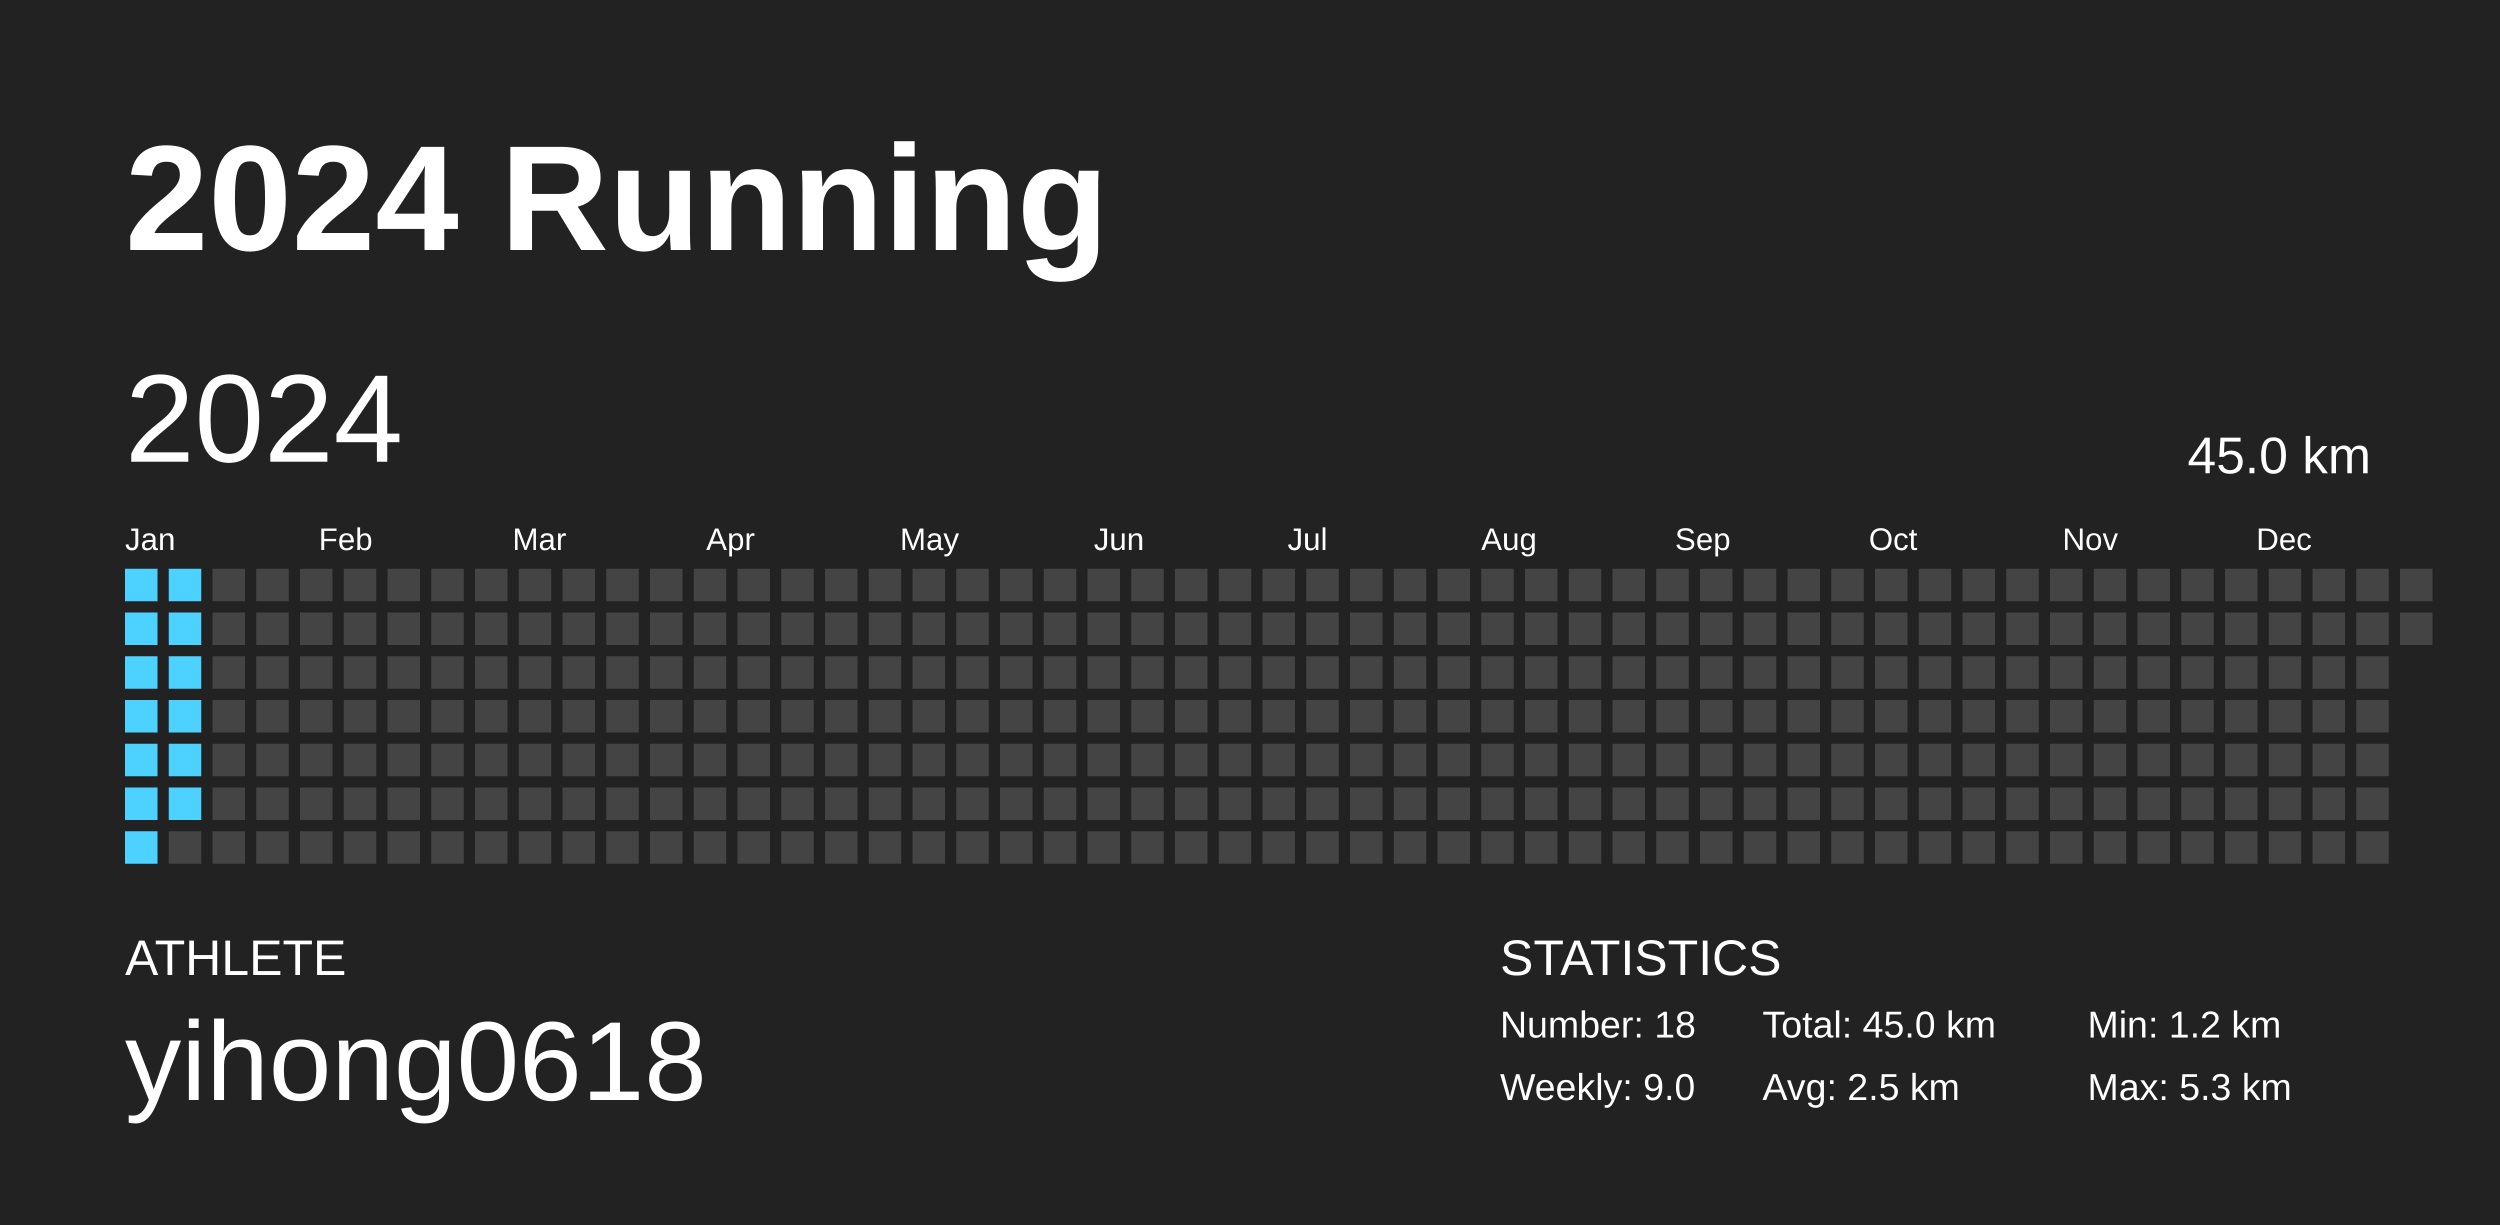
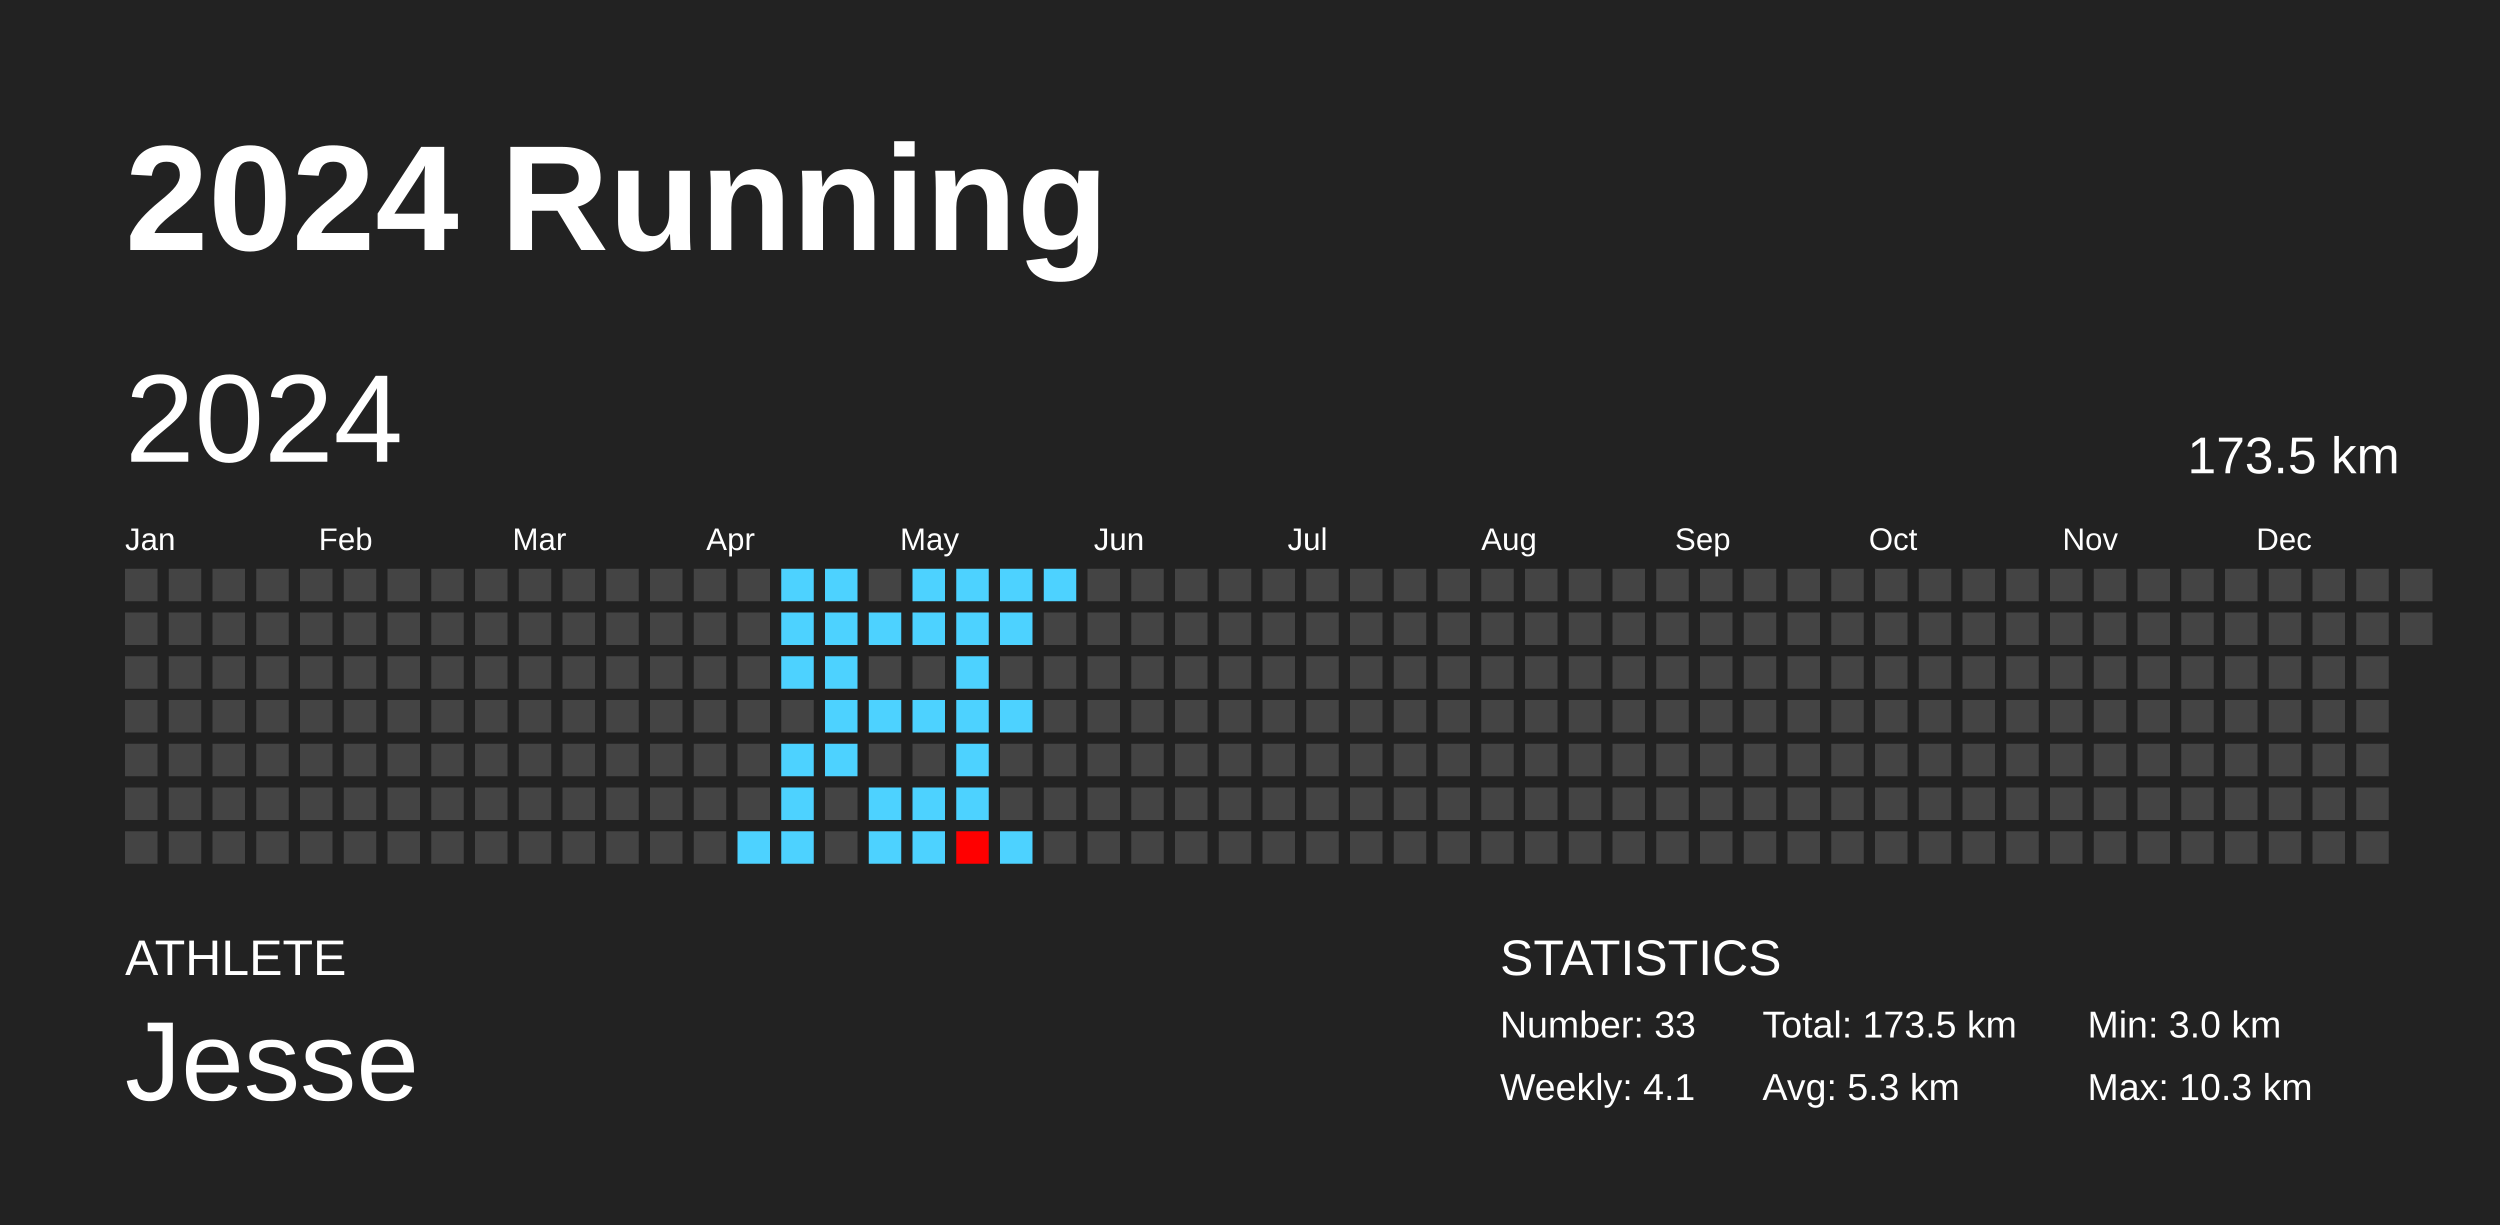
<svg xmlns="http://www.w3.org/2000/svg" baseProfile="full" height="98mm" version="1.1" viewBox="0,0,200,98" width="200mm">
  <defs />
  <rect fill="#222222" height="98" width="200" x="0" y="0" />
  <text fill="#FFFFFF" style="font-size:12px; font-family:Arial; font-weight:bold;" x="10" y="20">2024 Running</text>
  <text fill="#FFFFFF" style="font-size:4px; font-family:Arial" x="10" y="78">ATHLETE</text>
-   <text fill="#FFFFFF" style="font-size:9px; font-family:Arial" x="10" y="88">yihong0618</text>
+   <text fill="#FFFFFF" style="font-size:9px; font-family:Arial" x="10" y="88">Jesse</text>
  <text fill="#FFFFFF" style="font-size:4px; font-family:Arial" x="120" y="78">STATISTICS</text>
-   <text fill="#FFFFFF" style="font-size:3px; font-family:Arial" x="120" y="83">Number: 18</text>
-   <text fill="#FFFFFF" style="font-size:3px; font-family:Arial" x="120" y="88">Weekly: 9.0</text>
-   <text fill="#FFFFFF" style="font-size:3px; font-family:Arial" x="141" y="83">Total: 45.0 km</text>
-   <text fill="#FFFFFF" style="font-size:3px; font-family:Arial" x="141" y="88">Avg: 2.5 km</text>
-   <text fill="#FFFFFF" style="font-size:3px; font-family:Arial" x="167" y="83">Min: 1.2 km</text>
-   <text fill="#FFFFFF" style="font-size:3px; font-family:Arial" x="167" y="88">Max: 5.3 km</text>
+   <text fill="#FFFFFF" style="font-size:3px; font-family:Arial" x="120" y="83">Number: 33</text>
+   <text fill="#FFFFFF" style="font-size:3px; font-family:Arial" x="120" y="88">Weekly: 4.1</text>
+   <text fill="#FFFFFF" style="font-size:3px; font-family:Arial" x="141" y="83">Total: 173.5 km</text>
+   <text fill="#FFFFFF" style="font-size:3px; font-family:Arial" x="141" y="88">Avg: 5.3 km</text>
+   <text fill="#FFFFFF" style="font-size:3px; font-family:Arial" x="167" y="83">Min: 3.0 km</text>
+   <text fill="#FFFFFF" style="font-size:3px; font-family:Arial" x="167" y="88">Max: 10.3 km</text>
  <text dominant-baseline="hanging" fill="#FFFFFF" style="font-size:10.0px; font-family:Arial;" x="10" y="30">2024</text>
-   <text dominant-baseline="hanging" fill="#FFFFFF" style="font-size:4.125px; font-family:Arial;" x="175" y="35">45.0 km</text>
+   <text dominant-baseline="hanging" fill="#FFFFFF" style="font-size:4.125px; font-family:Arial;" x="175" y="35">173.5 km</text>
  <text fill="#FFFFFF" style="font-size:2.5px; font-family:Arial" x="10.0" y="44">Jan</text>
  <text fill="#FFFFFF" style="font-size:2.5px; font-family:Arial" x="25.5" y="44">Feb</text>
  <text fill="#FFFFFF" style="font-size:2.5px; font-family:Arial" x="41.0" y="44">Mar</text>
  <text fill="#FFFFFF" style="font-size:2.5px; font-family:Arial" x="56.5" y="44">Apr</text>
  <text fill="#FFFFFF" style="font-size:2.5px; font-family:Arial" x="72.0" y="44">May</text>
  <text fill="#FFFFFF" style="font-size:2.5px; font-family:Arial" x="87.5" y="44">Jun</text>
  <text fill="#FFFFFF" style="font-size:2.5px; font-family:Arial" x="103.0" y="44">Jul</text>
  <text fill="#FFFFFF" style="font-size:2.5px; font-family:Arial" x="118.5" y="44">Aug</text>
  <text fill="#FFFFFF" style="font-size:2.5px; font-family:Arial" x="134.0" y="44">Sep</text>
  <text fill="#FFFFFF" style="font-size:2.5px; font-family:Arial" x="149.5" y="44">Oct</text>
  <text fill="#FFFFFF" style="font-size:2.5px; font-family:Arial" x="165.0" y="44">Nov</text>
  <text fill="#FFFFFF" style="font-size:2.5px; font-family:Arial" x="180.5" y="44">Dec</text>
-   <rect fill="#4dd2ff" height="2.6" width="2.6" x="10.0" y="45.5" />
-   <rect fill="#4dd2ff" height="2.6" width="2.6" x="10.0" y="49.0" />
-   <rect fill="#4dd2ff" height="2.6" width="2.6" x="10.0" y="52.5" />
-   <rect fill="#4dd2ff" height="2.6" width="2.6" x="10.0" y="56.0" />
-   <rect fill="#4dd2ff" height="2.6" width="2.6" x="10.0" y="59.5" />
-   <rect fill="#4dd2ff" height="2.6" width="2.6" x="10.0" y="63.0" />
-   <rect fill="#4dd2ff" height="2.6" width="2.6" x="10.0" y="66.5" />
-   <rect fill="#4dd2ff" height="2.6" width="2.6" x="13.5" y="45.5" />
-   <rect fill="#4dd2ff" height="2.6" width="2.6" x="13.5" y="49.0" />
-   <rect fill="#4dd2ff" height="2.6" width="2.6" x="13.5" y="52.5" />
-   <rect fill="#4dd2ff" height="2.6" width="2.6" x="13.5" y="56.0" />
-   <rect fill="#4dd2ff" height="2.6" width="2.6" x="13.5" y="59.5" />
-   <rect fill="#4dd2ff" height="2.6" width="2.6" x="13.5" y="63.0" />
+   <rect fill="#444444" height="2.6" width="2.6" x="10.0" y="45.5" />
+   <rect fill="#444444" height="2.6" width="2.6" x="10.0" y="49.0" />
+   <rect fill="#444444" height="2.6" width="2.6" x="10.0" y="52.5" />
+   <rect fill="#444444" height="2.6" width="2.6" x="10.0" y="56.0" />
+   <rect fill="#444444" height="2.6" width="2.6" x="10.0" y="59.5" />
+   <rect fill="#444444" height="2.6" width="2.6" x="10.0" y="63.0" />
+   <rect fill="#444444" height="2.6" width="2.6" x="10.0" y="66.5" />
+   <rect fill="#444444" height="2.6" width="2.6" x="13.5" y="45.5" />
+   <rect fill="#444444" height="2.6" width="2.6" x="13.5" y="49.0" />
+   <rect fill="#444444" height="2.6" width="2.6" x="13.5" y="52.5" />
+   <rect fill="#444444" height="2.6" width="2.6" x="13.5" y="56.0" />
+   <rect fill="#444444" height="2.6" width="2.6" x="13.5" y="59.5" />
+   <rect fill="#444444" height="2.6" width="2.6" x="13.5" y="63.0" />
  <rect fill="#444444" height="2.6" width="2.6" x="13.5" y="66.5" />
  <rect fill="#444444" height="2.6" width="2.6" x="17.0" y="45.5" />
  <rect fill="#444444" height="2.6" width="2.6" x="17.0" y="49.0" />
  <rect fill="#444444" height="2.6" width="2.6" x="17.0" y="52.5" />
  <rect fill="#444444" height="2.6" width="2.6" x="17.0" y="56.0" />
  <rect fill="#444444" height="2.6" width="2.6" x="17.0" y="59.5" />
  <rect fill="#444444" height="2.6" width="2.6" x="17.0" y="63.0" />
  <rect fill="#444444" height="2.6" width="2.6" x="17.0" y="66.5" />
  <rect fill="#444444" height="2.6" width="2.6" x="20.5" y="45.5" />
  <rect fill="#444444" height="2.6" width="2.6" x="20.5" y="49.0" />
  <rect fill="#444444" height="2.6" width="2.6" x="20.5" y="52.5" />
  <rect fill="#444444" height="2.6" width="2.6" x="20.5" y="56.0" />
  <rect fill="#444444" height="2.6" width="2.6" x="20.5" y="59.5" />
  <rect fill="#444444" height="2.6" width="2.6" x="20.5" y="63.0" />
  <rect fill="#444444" height="2.6" width="2.6" x="20.5" y="66.5" />
  <rect fill="#444444" height="2.6" width="2.6" x="24.0" y="45.5" />
  <rect fill="#444444" height="2.6" width="2.6" x="24.0" y="49.0" />
  <rect fill="#444444" height="2.6" width="2.6" x="24.0" y="52.5" />
  <rect fill="#444444" height="2.6" width="2.6" x="24.0" y="56.0" />
  <rect fill="#444444" height="2.6" width="2.6" x="24.0" y="59.5" />
  <rect fill="#444444" height="2.6" width="2.6" x="24.0" y="63.0" />
  <rect fill="#444444" height="2.6" width="2.6" x="24.0" y="66.5" />
  <rect fill="#444444" height="2.6" width="2.6" x="27.5" y="45.5" />
  <rect fill="#444444" height="2.6" width="2.6" x="27.5" y="49.0" />
  <rect fill="#444444" height="2.6" width="2.6" x="27.5" y="52.5" />
  <rect fill="#444444" height="2.6" width="2.6" x="27.5" y="56.0" />
  <rect fill="#444444" height="2.6" width="2.6" x="27.5" y="59.5" />
  <rect fill="#444444" height="2.6" width="2.6" x="27.5" y="63.0" />
  <rect fill="#444444" height="2.6" width="2.6" x="27.5" y="66.5" />
  <rect fill="#444444" height="2.6" width="2.6" x="31.0" y="45.5" />
  <rect fill="#444444" height="2.6" width="2.6" x="31.0" y="49.0" />
  <rect fill="#444444" height="2.6" width="2.6" x="31.0" y="52.5" />
  <rect fill="#444444" height="2.6" width="2.6" x="31.0" y="56.0" />
  <rect fill="#444444" height="2.6" width="2.6" x="31.0" y="59.5" />
  <rect fill="#444444" height="2.6" width="2.6" x="31.0" y="63.0" />
  <rect fill="#444444" height="2.6" width="2.6" x="31.0" y="66.5" />
  <rect fill="#444444" height="2.6" width="2.6" x="34.5" y="45.5" />
  <rect fill="#444444" height="2.6" width="2.6" x="34.5" y="49.0" />
  <rect fill="#444444" height="2.6" width="2.6" x="34.5" y="52.5" />
  <rect fill="#444444" height="2.6" width="2.6" x="34.5" y="56.0" />
  <rect fill="#444444" height="2.6" width="2.6" x="34.5" y="59.5" />
  <rect fill="#444444" height="2.6" width="2.6" x="34.5" y="63.0" />
  <rect fill="#444444" height="2.6" width="2.6" x="34.5" y="66.5" />
  <rect fill="#444444" height="2.6" width="2.6" x="38.0" y="45.5" />
  <rect fill="#444444" height="2.6" width="2.6" x="38.0" y="49.0" />
  <rect fill="#444444" height="2.6" width="2.6" x="38.0" y="52.5" />
  <rect fill="#444444" height="2.6" width="2.6" x="38.0" y="56.0" />
  <rect fill="#444444" height="2.6" width="2.6" x="38.0" y="59.5" />
  <rect fill="#444444" height="2.6" width="2.6" x="38.0" y="63.0" />
  <rect fill="#444444" height="2.6" width="2.6" x="38.0" y="66.5" />
  <rect fill="#444444" height="2.6" width="2.6" x="41.5" y="45.5" />
  <rect fill="#444444" height="2.6" width="2.6" x="41.5" y="49.0" />
  <rect fill="#444444" height="2.6" width="2.6" x="41.5" y="52.5" />
  <rect fill="#444444" height="2.6" width="2.6" x="41.5" y="56.0" />
  <rect fill="#444444" height="2.6" width="2.6" x="41.5" y="59.5" />
  <rect fill="#444444" height="2.6" width="2.6" x="41.5" y="63.0" />
  <rect fill="#444444" height="2.6" width="2.6" x="41.5" y="66.5" />
  <rect fill="#444444" height="2.6" width="2.6" x="45.0" y="45.5" />
  <rect fill="#444444" height="2.6" width="2.6" x="45.0" y="49.0" />
  <rect fill="#444444" height="2.6" width="2.6" x="45.0" y="52.5" />
  <rect fill="#444444" height="2.6" width="2.6" x="45.0" y="56.0" />
  <rect fill="#444444" height="2.6" width="2.6" x="45.0" y="59.5" />
  <rect fill="#444444" height="2.6" width="2.6" x="45.0" y="63.0" />
  <rect fill="#444444" height="2.6" width="2.6" x="45.0" y="66.5" />
  <rect fill="#444444" height="2.6" width="2.6" x="48.5" y="45.5" />
  <rect fill="#444444" height="2.6" width="2.6" x="48.5" y="49.0" />
  <rect fill="#444444" height="2.6" width="2.6" x="48.5" y="52.5" />
  <rect fill="#444444" height="2.6" width="2.6" x="48.5" y="56.0" />
  <rect fill="#444444" height="2.6" width="2.6" x="48.5" y="59.5" />
  <rect fill="#444444" height="2.6" width="2.6" x="48.5" y="63.0" />
  <rect fill="#444444" height="2.6" width="2.6" x="48.5" y="66.5" />
  <rect fill="#444444" height="2.6" width="2.6" x="52.0" y="45.5" />
  <rect fill="#444444" height="2.6" width="2.6" x="52.0" y="49.0" />
  <rect fill="#444444" height="2.6" width="2.6" x="52.0" y="52.5" />
  <rect fill="#444444" height="2.6" width="2.6" x="52.0" y="56.0" />
  <rect fill="#444444" height="2.6" width="2.6" x="52.0" y="59.5" />
  <rect fill="#444444" height="2.6" width="2.6" x="52.0" y="63.0" />
  <rect fill="#444444" height="2.6" width="2.6" x="52.0" y="66.5" />
  <rect fill="#444444" height="2.6" width="2.6" x="55.5" y="45.5" />
  <rect fill="#444444" height="2.6" width="2.6" x="55.5" y="49.0" />
  <rect fill="#444444" height="2.6" width="2.6" x="55.5" y="52.5" />
  <rect fill="#444444" height="2.6" width="2.6" x="55.5" y="56.0" />
  <rect fill="#444444" height="2.6" width="2.6" x="55.5" y="59.5" />
  <rect fill="#444444" height="2.6" width="2.6" x="55.5" y="63.0" />
  <rect fill="#444444" height="2.6" width="2.6" x="55.5" y="66.5" />
  <rect fill="#444444" height="2.6" width="2.6" x="59.0" y="45.5" />
  <rect fill="#444444" height="2.6" width="2.6" x="59.0" y="49.0" />
  <rect fill="#444444" height="2.6" width="2.6" x="59.0" y="52.5" />
  <rect fill="#444444" height="2.6" width="2.6" x="59.0" y="56.0" />
  <rect fill="#444444" height="2.6" width="2.6" x="59.0" y="59.5" />
  <rect fill="#444444" height="2.6" width="2.6" x="59.0" y="63.0" />
-   <rect fill="#444444" height="2.6" width="2.6" x="59.0" y="66.5" />
-   <rect fill="#444444" height="2.6" width="2.6" x="62.5" y="45.5" />
-   <rect fill="#444444" height="2.6" width="2.6" x="62.5" y="49.0" />
-   <rect fill="#444444" height="2.6" width="2.6" x="62.5" y="52.5" />
+   <rect fill="#4dd2ff" height="2.6" width="2.6" x="59.0" y="66.5" />
+   <rect fill="#4dd2ff" height="2.6" width="2.6" x="62.5" y="45.5" />
+   <rect fill="#4dd2ff" height="2.6" width="2.6" x="62.5" y="49.0" />
+   <rect fill="#4dd2ff" height="2.6" width="2.6" x="62.5" y="52.5" />
  <rect fill="#444444" height="2.6" width="2.6" x="62.5" y="56.0" />
-   <rect fill="#444444" height="2.6" width="2.6" x="62.5" y="59.5" />
-   <rect fill="#444444" height="2.6" width="2.6" x="62.5" y="63.0" />
-   <rect fill="#444444" height="2.6" width="2.6" x="62.5" y="66.5" />
-   <rect fill="#444444" height="2.6" width="2.6" x="66.0" y="45.5" />
-   <rect fill="#444444" height="2.6" width="2.6" x="66.0" y="49.0" />
-   <rect fill="#444444" height="2.6" width="2.6" x="66.0" y="52.5" />
-   <rect fill="#444444" height="2.6" width="2.6" x="66.0" y="56.0" />
-   <rect fill="#444444" height="2.6" width="2.6" x="66.0" y="59.5" />
+   <rect fill="#4dd2ff" height="2.6" width="2.6" x="62.5" y="59.5" />
+   <rect fill="#4dd2ff" height="2.6" width="2.6" x="62.5" y="63.0" />
+   <rect fill="#4dd2ff" height="2.6" width="2.6" x="62.5" y="66.5" />
+   <rect fill="#4dd2ff" height="2.6" width="2.6" x="66.0" y="45.5" />
+   <rect fill="#4dd2ff" height="2.6" width="2.6" x="66.0" y="49.0" />
+   <rect fill="#4dd2ff" height="2.6" width="2.6" x="66.0" y="52.5" />
+   <rect fill="#4dd2ff" height="2.6" width="2.6" x="66.0" y="56.0" />
+   <rect fill="#4dd2ff" height="2.6" width="2.6" x="66.0" y="59.5" />
  <rect fill="#444444" height="2.6" width="2.6" x="66.0" y="63.0" />
  <rect fill="#444444" height="2.6" width="2.6" x="66.0" y="66.5" />
  <rect fill="#444444" height="2.6" width="2.6" x="69.5" y="45.5" />
-   <rect fill="#444444" height="2.6" width="2.6" x="69.5" y="49.0" />
+   <rect fill="#4dd2ff" height="2.6" width="2.6" x="69.5" y="49.0" />
  <rect fill="#444444" height="2.6" width="2.6" x="69.5" y="52.5" />
-   <rect fill="#444444" height="2.6" width="2.6" x="69.5" y="56.0" />
+   <rect fill="#4dd2ff" height="2.6" width="2.6" x="69.5" y="56.0" />
  <rect fill="#444444" height="2.6" width="2.6" x="69.5" y="59.5" />
-   <rect fill="#444444" height="2.6" width="2.6" x="69.5" y="63.0" />
-   <rect fill="#444444" height="2.6" width="2.6" x="69.5" y="66.5" />
-   <rect fill="#444444" height="2.6" width="2.6" x="73.0" y="45.5" />
-   <rect fill="#444444" height="2.6" width="2.6" x="73.0" y="49.0" />
+   <rect fill="#4dd2ff" height="2.6" width="2.6" x="69.5" y="63.0" />
+   <rect fill="#4dd2ff" height="2.6" width="2.6" x="69.5" y="66.5" />
+   <rect fill="#4dd2ff" height="2.6" width="2.6" x="73.0" y="45.5" />
+   <rect fill="#4dd2ff" height="2.6" width="2.6" x="73.0" y="49.0" />
  <rect fill="#444444" height="2.6" width="2.6" x="73.0" y="52.5" />
-   <rect fill="#444444" height="2.6" width="2.6" x="73.0" y="56.0" />
+   <rect fill="#4dd2ff" height="2.6" width="2.6" x="73.0" y="56.0" />
  <rect fill="#444444" height="2.6" width="2.6" x="73.0" y="59.5" />
-   <rect fill="#444444" height="2.6" width="2.6" x="73.0" y="63.0" />
-   <rect fill="#444444" height="2.6" width="2.6" x="73.0" y="66.5" />
-   <rect fill="#444444" height="2.6" width="2.6" x="76.5" y="45.5" />
-   <rect fill="#444444" height="2.6" width="2.6" x="76.5" y="49.0" />
-   <rect fill="#444444" height="2.6" width="2.6" x="76.5" y="52.5" />
-   <rect fill="#444444" height="2.6" width="2.6" x="76.5" y="56.0" />
-   <rect fill="#444444" height="2.6" width="2.6" x="76.5" y="59.5" />
-   <rect fill="#444444" height="2.6" width="2.6" x="76.5" y="63.0" />
-   <rect fill="#444444" height="2.6" width="2.6" x="76.5" y="66.5" />
-   <rect fill="#444444" height="2.6" width="2.6" x="80.0" y="45.5" />
-   <rect fill="#444444" height="2.6" width="2.6" x="80.0" y="49.0" />
+   <rect fill="#4dd2ff" height="2.6" width="2.6" x="73.0" y="63.0" />
+   <rect fill="#4dd2ff" height="2.6" width="2.6" x="73.0" y="66.5" />
+   <rect fill="#4dd2ff" height="2.6" width="2.6" x="76.5" y="45.5" />
+   <rect fill="#4dd2ff" height="2.6" width="2.6" x="76.5" y="49.0" />
+   <rect fill="#4dd2ff" height="2.6" width="2.6" x="76.5" y="52.5" />
+   <rect fill="#4dd2ff" height="2.6" width="2.6" x="76.5" y="56.0" />
+   <rect fill="#4dd2ff" height="2.6" width="2.6" x="76.5" y="59.5" />
+   <rect fill="#4dd2ff" height="2.6" width="2.6" x="76.5" y="63.0" />
+   <rect fill="#ff0000" height="2.6" width="2.6" x="76.5" y="66.5" />
+   <rect fill="#4dd2ff" height="2.6" width="2.6" x="80.0" y="45.5" />
+   <rect fill="#4dd2ff" height="2.6" width="2.6" x="80.0" y="49.0" />
  <rect fill="#444444" height="2.6" width="2.6" x="80.0" y="52.5" />
-   <rect fill="#444444" height="2.6" width="2.6" x="80.0" y="56.0" />
+   <rect fill="#4dd2ff" height="2.6" width="2.6" x="80.0" y="56.0" />
  <rect fill="#444444" height="2.6" width="2.6" x="80.0" y="59.5" />
  <rect fill="#444444" height="2.6" width="2.6" x="80.0" y="63.0" />
-   <rect fill="#444444" height="2.6" width="2.6" x="80.0" y="66.5" />
-   <rect fill="#444444" height="2.6" width="2.6" x="83.5" y="45.5" />
+   <rect fill="#4dd2ff" height="2.6" width="2.6" x="80.0" y="66.5" />
+   <rect fill="#4dd2ff" height="2.6" width="2.6" x="83.5" y="45.5" />
  <rect fill="#444444" height="2.6" width="2.6" x="83.5" y="49.0" />
  <rect fill="#444444" height="2.6" width="2.6" x="83.5" y="52.5" />
  <rect fill="#444444" height="2.6" width="2.6" x="83.5" y="56.0" />
  <rect fill="#444444" height="2.6" width="2.6" x="83.5" y="59.5" />
  <rect fill="#444444" height="2.6" width="2.6" x="83.5" y="63.0" />
  <rect fill="#444444" height="2.6" width="2.6" x="83.5" y="66.5" />
  <rect fill="#444444" height="2.6" width="2.6" x="87.0" y="45.5" />
  <rect fill="#444444" height="2.6" width="2.6" x="87.0" y="49.0" />
  <rect fill="#444444" height="2.6" width="2.6" x="87.0" y="52.5" />
  <rect fill="#444444" height="2.6" width="2.6" x="87.0" y="56.0" />
  <rect fill="#444444" height="2.6" width="2.6" x="87.0" y="59.5" />
  <rect fill="#444444" height="2.6" width="2.6" x="87.0" y="63.0" />
  <rect fill="#444444" height="2.6" width="2.6" x="87.0" y="66.5" />
  <rect fill="#444444" height="2.6" width="2.6" x="90.5" y="45.5" />
  <rect fill="#444444" height="2.6" width="2.6" x="90.5" y="49.0" />
  <rect fill="#444444" height="2.6" width="2.6" x="90.5" y="52.5" />
  <rect fill="#444444" height="2.6" width="2.6" x="90.5" y="56.0" />
  <rect fill="#444444" height="2.6" width="2.6" x="90.5" y="59.5" />
  <rect fill="#444444" height="2.6" width="2.6" x="90.5" y="63.0" />
  <rect fill="#444444" height="2.6" width="2.6" x="90.5" y="66.5" />
  <rect fill="#444444" height="2.6" width="2.6" x="94.0" y="45.5" />
  <rect fill="#444444" height="2.6" width="2.6" x="94.0" y="49.0" />
  <rect fill="#444444" height="2.6" width="2.6" x="94.0" y="52.5" />
  <rect fill="#444444" height="2.6" width="2.6" x="94.0" y="56.0" />
  <rect fill="#444444" height="2.6" width="2.6" x="94.0" y="59.5" />
  <rect fill="#444444" height="2.6" width="2.6" x="94.0" y="63.0" />
  <rect fill="#444444" height="2.6" width="2.6" x="94.0" y="66.5" />
  <rect fill="#444444" height="2.6" width="2.6" x="97.5" y="45.5" />
  <rect fill="#444444" height="2.6" width="2.6" x="97.5" y="49.0" />
  <rect fill="#444444" height="2.6" width="2.6" x="97.5" y="52.5" />
  <rect fill="#444444" height="2.6" width="2.6" x="97.5" y="56.0" />
  <rect fill="#444444" height="2.6" width="2.6" x="97.5" y="59.5" />
  <rect fill="#444444" height="2.6" width="2.6" x="97.5" y="63.0" />
  <rect fill="#444444" height="2.6" width="2.6" x="97.5" y="66.5" />
  <rect fill="#444444" height="2.6" width="2.6" x="101.0" y="45.5" />
  <rect fill="#444444" height="2.6" width="2.6" x="101.0" y="49.0" />
  <rect fill="#444444" height="2.6" width="2.6" x="101.0" y="52.5" />
  <rect fill="#444444" height="2.6" width="2.6" x="101.0" y="56.0" />
  <rect fill="#444444" height="2.6" width="2.6" x="101.0" y="59.5" />
  <rect fill="#444444" height="2.6" width="2.6" x="101.0" y="63.0" />
  <rect fill="#444444" height="2.6" width="2.6" x="101.0" y="66.5" />
  <rect fill="#444444" height="2.6" width="2.6" x="104.5" y="45.5" />
  <rect fill="#444444" height="2.6" width="2.6" x="104.5" y="49.0" />
  <rect fill="#444444" height="2.6" width="2.6" x="104.5" y="52.5" />
  <rect fill="#444444" height="2.6" width="2.6" x="104.5" y="56.0" />
  <rect fill="#444444" height="2.6" width="2.6" x="104.5" y="59.5" />
  <rect fill="#444444" height="2.6" width="2.6" x="104.5" y="63.0" />
  <rect fill="#444444" height="2.6" width="2.6" x="104.5" y="66.5" />
  <rect fill="#444444" height="2.6" width="2.6" x="108.0" y="45.5" />
  <rect fill="#444444" height="2.6" width="2.6" x="108.0" y="49.0" />
  <rect fill="#444444" height="2.6" width="2.6" x="108.0" y="52.5" />
  <rect fill="#444444" height="2.6" width="2.6" x="108.0" y="56.0" />
  <rect fill="#444444" height="2.6" width="2.6" x="108.0" y="59.5" />
  <rect fill="#444444" height="2.6" width="2.6" x="108.0" y="63.0" />
  <rect fill="#444444" height="2.6" width="2.6" x="108.0" y="66.5" />
  <rect fill="#444444" height="2.6" width="2.6" x="111.5" y="45.5" />
  <rect fill="#444444" height="2.6" width="2.6" x="111.5" y="49.0" />
  <rect fill="#444444" height="2.6" width="2.6" x="111.5" y="52.5" />
  <rect fill="#444444" height="2.6" width="2.6" x="111.5" y="56.0" />
  <rect fill="#444444" height="2.6" width="2.6" x="111.5" y="59.5" />
  <rect fill="#444444" height="2.6" width="2.6" x="111.5" y="63.0" />
  <rect fill="#444444" height="2.6" width="2.6" x="111.5" y="66.5" />
  <rect fill="#444444" height="2.6" width="2.6" x="115.0" y="45.5" />
  <rect fill="#444444" height="2.6" width="2.6" x="115.0" y="49.0" />
  <rect fill="#444444" height="2.6" width="2.6" x="115.0" y="52.5" />
  <rect fill="#444444" height="2.6" width="2.6" x="115.0" y="56.0" />
  <rect fill="#444444" height="2.6" width="2.6" x="115.0" y="59.5" />
  <rect fill="#444444" height="2.6" width="2.6" x="115.0" y="63.0" />
  <rect fill="#444444" height="2.6" width="2.6" x="115.0" y="66.5" />
  <rect fill="#444444" height="2.6" width="2.6" x="118.5" y="45.5" />
  <rect fill="#444444" height="2.6" width="2.6" x="118.5" y="49.0" />
  <rect fill="#444444" height="2.6" width="2.6" x="118.5" y="52.5" />
  <rect fill="#444444" height="2.6" width="2.6" x="118.5" y="56.0" />
  <rect fill="#444444" height="2.6" width="2.6" x="118.5" y="59.5" />
  <rect fill="#444444" height="2.6" width="2.6" x="118.5" y="63.0" />
  <rect fill="#444444" height="2.6" width="2.6" x="118.5" y="66.5" />
  <rect fill="#444444" height="2.6" width="2.6" x="122.0" y="45.5" />
  <rect fill="#444444" height="2.6" width="2.6" x="122.0" y="49.0" />
  <rect fill="#444444" height="2.6" width="2.6" x="122.0" y="52.5" />
  <rect fill="#444444" height="2.6" width="2.6" x="122.0" y="56.0" />
  <rect fill="#444444" height="2.6" width="2.6" x="122.0" y="59.5" />
  <rect fill="#444444" height="2.6" width="2.6" x="122.0" y="63.0" />
  <rect fill="#444444" height="2.6" width="2.6" x="122.0" y="66.5" />
  <rect fill="#444444" height="2.6" width="2.6" x="125.5" y="45.5" />
  <rect fill="#444444" height="2.6" width="2.6" x="125.5" y="49.0" />
  <rect fill="#444444" height="2.6" width="2.6" x="125.5" y="52.5" />
  <rect fill="#444444" height="2.6" width="2.6" x="125.5" y="56.0" />
  <rect fill="#444444" height="2.6" width="2.6" x="125.5" y="59.5" />
  <rect fill="#444444" height="2.6" width="2.6" x="125.5" y="63.0" />
  <rect fill="#444444" height="2.6" width="2.6" x="125.5" y="66.5" />
  <rect fill="#444444" height="2.6" width="2.6" x="129.0" y="45.5" />
  <rect fill="#444444" height="2.6" width="2.6" x="129.0" y="49.0" />
  <rect fill="#444444" height="2.6" width="2.6" x="129.0" y="52.5" />
  <rect fill="#444444" height="2.6" width="2.6" x="129.0" y="56.0" />
  <rect fill="#444444" height="2.6" width="2.6" x="129.0" y="59.5" />
  <rect fill="#444444" height="2.6" width="2.6" x="129.0" y="63.0" />
  <rect fill="#444444" height="2.6" width="2.6" x="129.0" y="66.5" />
  <rect fill="#444444" height="2.6" width="2.6" x="132.5" y="45.5" />
  <rect fill="#444444" height="2.6" width="2.6" x="132.5" y="49.0" />
  <rect fill="#444444" height="2.6" width="2.6" x="132.5" y="52.5" />
  <rect fill="#444444" height="2.6" width="2.6" x="132.5" y="56.0" />
  <rect fill="#444444" height="2.6" width="2.6" x="132.5" y="59.5" />
  <rect fill="#444444" height="2.6" width="2.6" x="132.5" y="63.0" />
  <rect fill="#444444" height="2.6" width="2.6" x="132.5" y="66.5" />
  <rect fill="#444444" height="2.6" width="2.6" x="136.0" y="45.5" />
  <rect fill="#444444" height="2.6" width="2.6" x="136.0" y="49.0" />
  <rect fill="#444444" height="2.6" width="2.6" x="136.0" y="52.5" />
  <rect fill="#444444" height="2.6" width="2.6" x="136.0" y="56.0" />
  <rect fill="#444444" height="2.6" width="2.6" x="136.0" y="59.5" />
  <rect fill="#444444" height="2.6" width="2.6" x="136.0" y="63.0" />
  <rect fill="#444444" height="2.6" width="2.6" x="136.0" y="66.5" />
  <rect fill="#444444" height="2.6" width="2.6" x="139.5" y="45.5" />
  <rect fill="#444444" height="2.6" width="2.6" x="139.5" y="49.0" />
  <rect fill="#444444" height="2.6" width="2.6" x="139.5" y="52.5" />
  <rect fill="#444444" height="2.6" width="2.6" x="139.5" y="56.0" />
  <rect fill="#444444" height="2.6" width="2.6" x="139.5" y="59.5" />
  <rect fill="#444444" height="2.6" width="2.6" x="139.5" y="63.0" />
  <rect fill="#444444" height="2.6" width="2.6" x="139.5" y="66.5" />
  <rect fill="#444444" height="2.6" width="2.6" x="143.0" y="45.5" />
  <rect fill="#444444" height="2.6" width="2.6" x="143.0" y="49.0" />
  <rect fill="#444444" height="2.6" width="2.6" x="143.0" y="52.5" />
  <rect fill="#444444" height="2.6" width="2.6" x="143.0" y="56.0" />
  <rect fill="#444444" height="2.6" width="2.6" x="143.0" y="59.5" />
  <rect fill="#444444" height="2.6" width="2.6" x="143.0" y="63.0" />
  <rect fill="#444444" height="2.6" width="2.6" x="143.0" y="66.5" />
  <rect fill="#444444" height="2.6" width="2.6" x="146.5" y="45.5" />
  <rect fill="#444444" height="2.6" width="2.6" x="146.5" y="49.0" />
  <rect fill="#444444" height="2.6" width="2.6" x="146.5" y="52.5" />
  <rect fill="#444444" height="2.6" width="2.6" x="146.5" y="56.0" />
  <rect fill="#444444" height="2.6" width="2.6" x="146.5" y="59.5" />
  <rect fill="#444444" height="2.6" width="2.6" x="146.5" y="63.0" />
  <rect fill="#444444" height="2.6" width="2.6" x="146.5" y="66.5" />
  <rect fill="#444444" height="2.6" width="2.6" x="150.0" y="45.5" />
  <rect fill="#444444" height="2.6" width="2.6" x="150.0" y="49.0" />
  <rect fill="#444444" height="2.6" width="2.6" x="150.0" y="52.5" />
  <rect fill="#444444" height="2.6" width="2.6" x="150.0" y="56.0" />
  <rect fill="#444444" height="2.6" width="2.6" x="150.0" y="59.5" />
  <rect fill="#444444" height="2.6" width="2.6" x="150.0" y="63.0" />
  <rect fill="#444444" height="2.6" width="2.6" x="150.0" y="66.5" />
  <rect fill="#444444" height="2.6" width="2.6" x="153.5" y="45.5" />
  <rect fill="#444444" height="2.6" width="2.6" x="153.5" y="49.0" />
  <rect fill="#444444" height="2.6" width="2.6" x="153.5" y="52.5" />
  <rect fill="#444444" height="2.6" width="2.6" x="153.5" y="56.0" />
  <rect fill="#444444" height="2.6" width="2.6" x="153.5" y="59.5" />
  <rect fill="#444444" height="2.6" width="2.6" x="153.5" y="63.0" />
  <rect fill="#444444" height="2.6" width="2.6" x="153.5" y="66.5" />
  <rect fill="#444444" height="2.6" width="2.6" x="157.0" y="45.5" />
  <rect fill="#444444" height="2.6" width="2.6" x="157.0" y="49.0" />
  <rect fill="#444444" height="2.6" width="2.6" x="157.0" y="52.5" />
  <rect fill="#444444" height="2.6" width="2.6" x="157.0" y="56.0" />
  <rect fill="#444444" height="2.6" width="2.6" x="157.0" y="59.5" />
  <rect fill="#444444" height="2.6" width="2.6" x="157.0" y="63.0" />
  <rect fill="#444444" height="2.6" width="2.6" x="157.0" y="66.5" />
  <rect fill="#444444" height="2.6" width="2.6" x="160.5" y="45.5" />
  <rect fill="#444444" height="2.6" width="2.6" x="160.5" y="49.0" />
  <rect fill="#444444" height="2.6" width="2.6" x="160.5" y="52.5" />
  <rect fill="#444444" height="2.6" width="2.6" x="160.5" y="56.0" />
  <rect fill="#444444" height="2.6" width="2.6" x="160.5" y="59.5" />
  <rect fill="#444444" height="2.6" width="2.6" x="160.5" y="63.0" />
  <rect fill="#444444" height="2.6" width="2.6" x="160.5" y="66.5" />
  <rect fill="#444444" height="2.6" width="2.6" x="164.0" y="45.5" />
  <rect fill="#444444" height="2.6" width="2.6" x="164.0" y="49.0" />
  <rect fill="#444444" height="2.6" width="2.6" x="164.0" y="52.5" />
  <rect fill="#444444" height="2.6" width="2.6" x="164.0" y="56.0" />
  <rect fill="#444444" height="2.6" width="2.6" x="164.0" y="59.5" />
  <rect fill="#444444" height="2.6" width="2.6" x="164.0" y="63.0" />
  <rect fill="#444444" height="2.6" width="2.6" x="164.0" y="66.5" />
  <rect fill="#444444" height="2.6" width="2.6" x="167.5" y="45.5" />
  <rect fill="#444444" height="2.6" width="2.6" x="167.5" y="49.0" />
  <rect fill="#444444" height="2.6" width="2.6" x="167.5" y="52.5" />
  <rect fill="#444444" height="2.6" width="2.6" x="167.5" y="56.0" />
  <rect fill="#444444" height="2.6" width="2.6" x="167.5" y="59.5" />
  <rect fill="#444444" height="2.6" width="2.6" x="167.5" y="63.0" />
  <rect fill="#444444" height="2.6" width="2.6" x="167.5" y="66.5" />
  <rect fill="#444444" height="2.6" width="2.6" x="171.0" y="45.5" />
  <rect fill="#444444" height="2.6" width="2.6" x="171.0" y="49.0" />
  <rect fill="#444444" height="2.6" width="2.6" x="171.0" y="52.5" />
  <rect fill="#444444" height="2.6" width="2.6" x="171.0" y="56.0" />
  <rect fill="#444444" height="2.6" width="2.6" x="171.0" y="59.5" />
  <rect fill="#444444" height="2.6" width="2.6" x="171.0" y="63.0" />
  <rect fill="#444444" height="2.6" width="2.6" x="171.0" y="66.5" />
  <rect fill="#444444" height="2.6" width="2.6" x="174.5" y="45.5" />
  <rect fill="#444444" height="2.6" width="2.6" x="174.5" y="49.0" />
  <rect fill="#444444" height="2.6" width="2.6" x="174.5" y="52.5" />
  <rect fill="#444444" height="2.6" width="2.6" x="174.5" y="56.0" />
  <rect fill="#444444" height="2.6" width="2.6" x="174.5" y="59.5" />
  <rect fill="#444444" height="2.6" width="2.6" x="174.5" y="63.0" />
  <rect fill="#444444" height="2.6" width="2.6" x="174.5" y="66.5" />
  <rect fill="#444444" height="2.6" width="2.6" x="178.0" y="45.5" />
  <rect fill="#444444" height="2.6" width="2.6" x="178.0" y="49.0" />
  <rect fill="#444444" height="2.6" width="2.6" x="178.0" y="52.5" />
  <rect fill="#444444" height="2.6" width="2.6" x="178.0" y="56.0" />
  <rect fill="#444444" height="2.6" width="2.6" x="178.0" y="59.5" />
  <rect fill="#444444" height="2.6" width="2.6" x="178.0" y="63.0" />
  <rect fill="#444444" height="2.6" width="2.6" x="178.0" y="66.5" />
  <rect fill="#444444" height="2.6" width="2.6" x="181.5" y="45.5" />
  <rect fill="#444444" height="2.6" width="2.6" x="181.5" y="49.0" />
  <rect fill="#444444" height="2.6" width="2.6" x="181.5" y="52.5" />
  <rect fill="#444444" height="2.6" width="2.6" x="181.5" y="56.0" />
  <rect fill="#444444" height="2.6" width="2.6" x="181.5" y="59.5" />
  <rect fill="#444444" height="2.6" width="2.6" x="181.5" y="63.0" />
  <rect fill="#444444" height="2.6" width="2.6" x="181.5" y="66.5" />
  <rect fill="#444444" height="2.6" width="2.6" x="185.0" y="45.5" />
  <rect fill="#444444" height="2.6" width="2.6" x="185.0" y="49.0" />
  <rect fill="#444444" height="2.6" width="2.6" x="185.0" y="52.5" />
  <rect fill="#444444" height="2.6" width="2.6" x="185.0" y="56.0" />
  <rect fill="#444444" height="2.6" width="2.6" x="185.0" y="59.5" />
  <rect fill="#444444" height="2.6" width="2.6" x="185.0" y="63.0" />
  <rect fill="#444444" height="2.6" width="2.6" x="185.0" y="66.5" />
  <rect fill="#444444" height="2.6" width="2.6" x="188.5" y="45.5" />
  <rect fill="#444444" height="2.6" width="2.6" x="188.5" y="49.0" />
  <rect fill="#444444" height="2.6" width="2.6" x="188.5" y="52.5" />
  <rect fill="#444444" height="2.6" width="2.6" x="188.5" y="56.0" />
  <rect fill="#444444" height="2.6" width="2.6" x="188.5" y="59.5" />
  <rect fill="#444444" height="2.6" width="2.6" x="188.5" y="63.0" />
  <rect fill="#444444" height="2.6" width="2.6" x="188.5" y="66.5" />
  <rect fill="#444444" height="2.6" width="2.6" x="192.0" y="45.5" />
  <rect fill="#444444" height="2.6" width="2.6" x="192.0" y="49.0" />
</svg>
